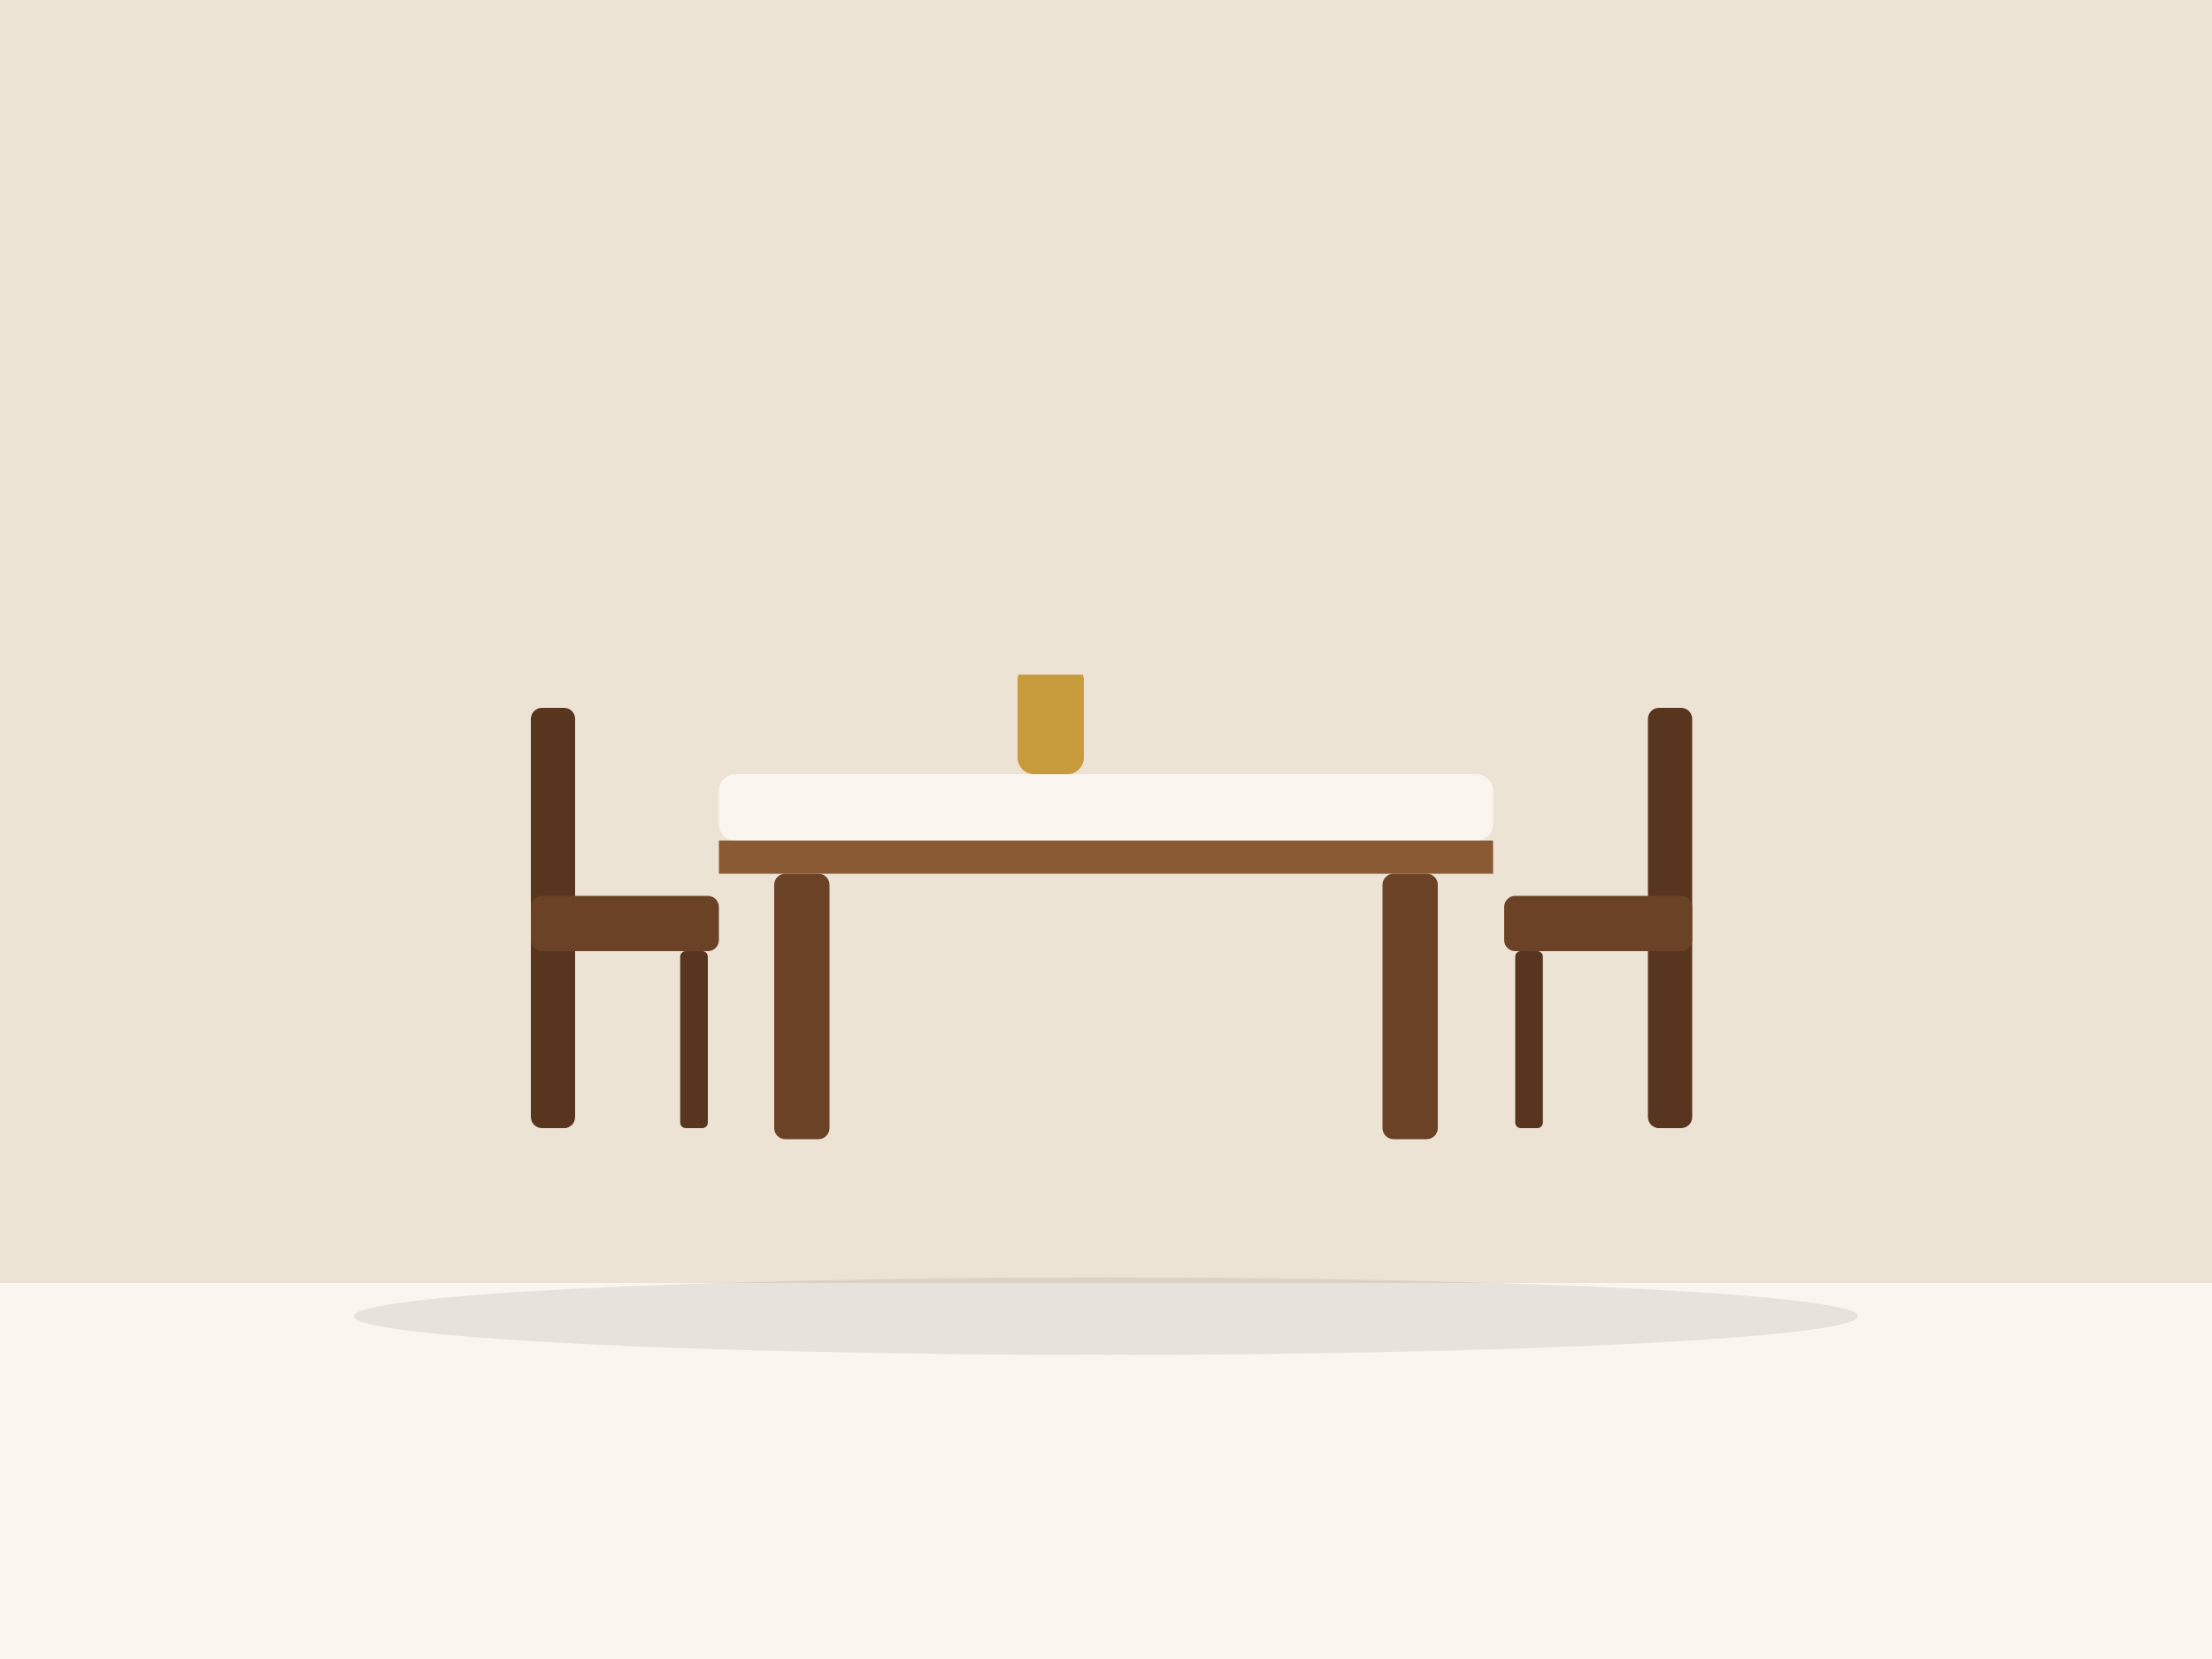
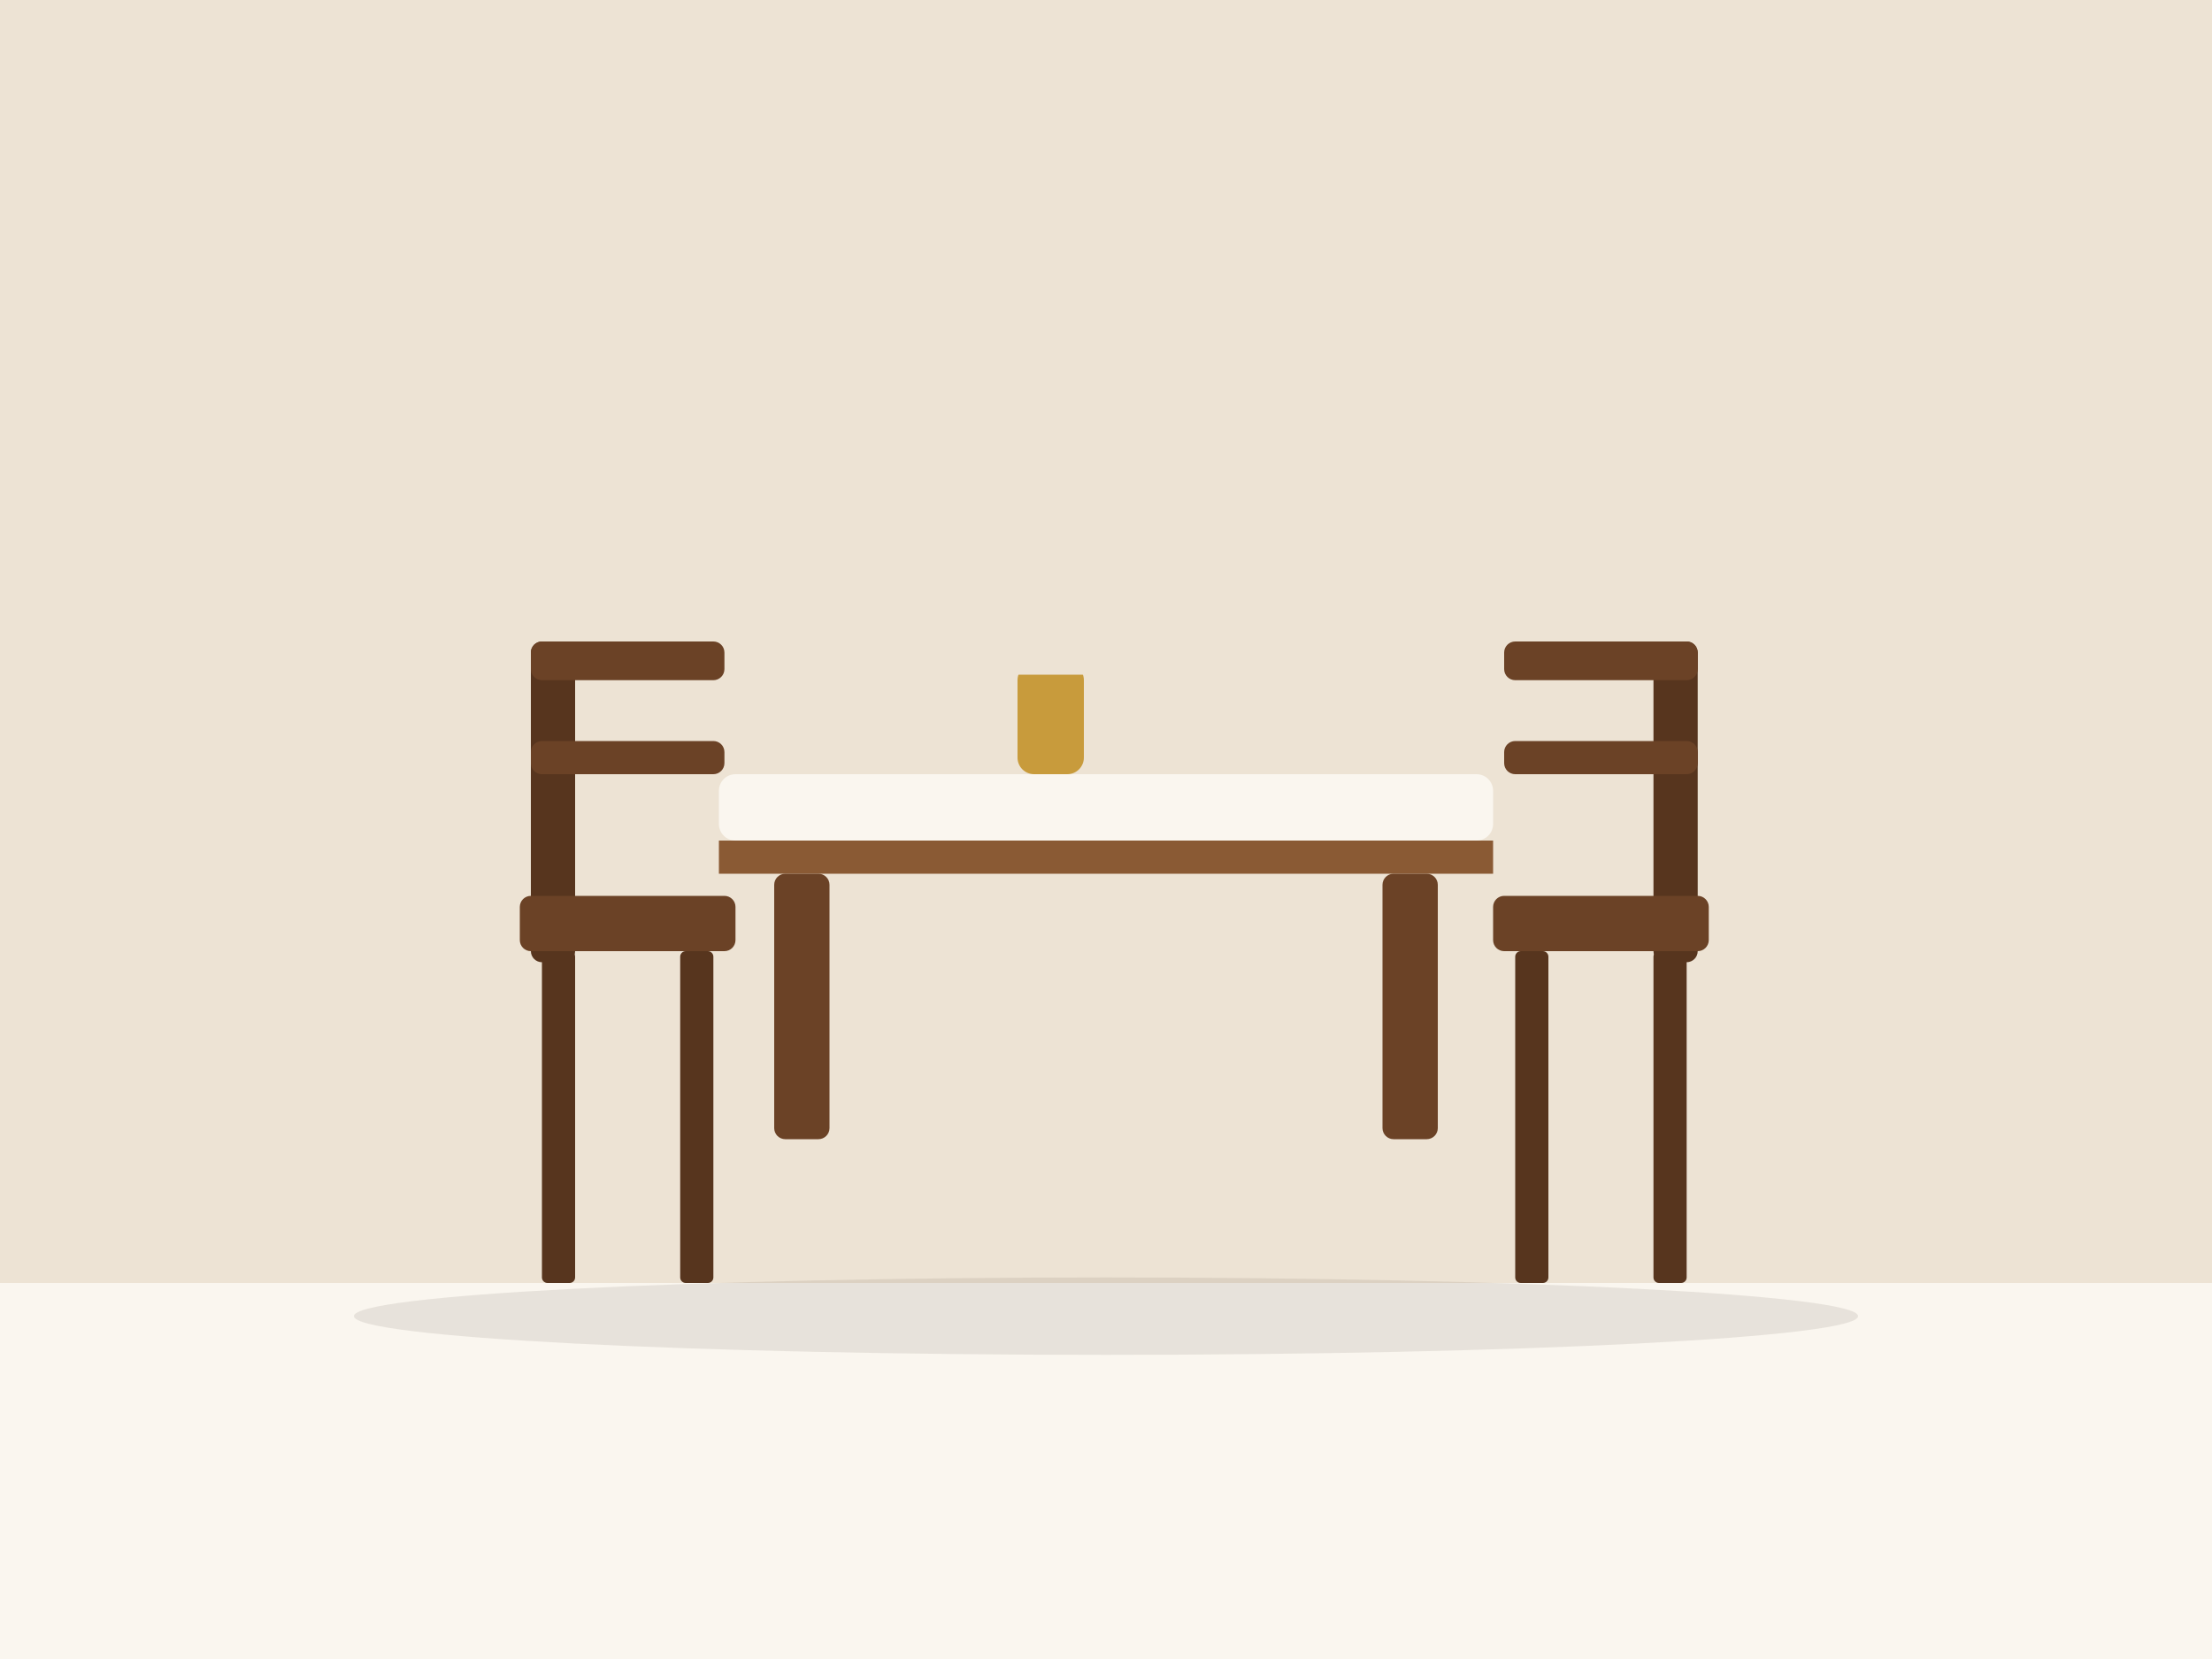
<svg xmlns="http://www.w3.org/2000/svg" width="800" height="600" viewBox="0 0 400 300" role="img" aria-label="6-seater dining set">
  <rect width="400" height="300" fill="#EDE3D4" />
  <rect x="0" y="232" width="400" height="68" rx="0" fill="#FAF6EF" />
  <ellipse cx="200" cy="238" rx="136" ry="7" fill="#3E2A1E" opacity="0.10" />
-   <g transform="translate(0,0)">
-     <rect x="96" y="128" width="8" height="76" rx="2" fill="#57351E" />
-     <rect x="96" y="162" width="34" height="10" rx="2" fill="#6B4226" />
-     <rect x="98" y="172" width="5" height="32" rx="1" fill="#57351E" />
-     <rect x="123" y="172" width="5" height="32" rx="1" fill="#57351E" />
-     <rect x="298" y="128" width="8" height="76" rx="2" fill="#57351E" />
-     <rect x="272" y="162" width="34" height="10" rx="2" fill="#6B4226" />
-     <rect x="274" y="172" width="5" height="32" rx="1" fill="#57351E" />
-     <rect x="299" y="172" width="5" height="32" rx="1" fill="#57351E" />
-     <rect x="130" y="140" width="140" height="12" rx="3" fill="#FAF6EF" />
-     <rect x="130" y="152" width="140" height="6" rx="0" fill="#8A5A34" />
-     <rect x="140" y="158" width="10" height="48" rx="2" fill="#6B4226" />
-     <rect x="250" y="158" width="10" height="48" rx="2" fill="#6B4226" />
-     <rect x="184" y="120" width="12" height="20" rx="3" fill="#C89B3C" />
-     <rect x="178" y="116" width="24" height="6" rx="3" fill="#EDE3D4" />
-   </g>
+   <rect x="96" y="116" width="8" height="58" rx="2" fill="#57351E" />
+   <rect x="96" y="116" width="35" height="7" rx="2" fill="#6B4226" />
+   <rect x="96" y="134" width="35" height="6" rx="2" fill="#6B4226" />
+   <rect x="94" y="162" width="39" height="10" rx="2" fill="#6B4226" />
+   <rect x="98" y="172" width="6" height="60" rx="1" fill="#57351E" />
+   <rect x="123" y="172" width="6" height="60" rx="1" fill="#57351E" />
+   <rect x="299" y="116" width="8" height="58" rx="2" fill="#57351E" />
+   <rect x="272" y="116" width="35" height="7" rx="2" fill="#6B4226" />
+   <rect x="272" y="134" width="35" height="6" rx="2" fill="#6B4226" />
+   <rect x="270" y="162" width="39" height="10" rx="2" fill="#6B4226" />
+   <rect x="274" y="172" width="6" height="60" rx="1" fill="#57351E" />
+   <rect x="299" y="172" width="6" height="60" rx="1" fill="#57351E" />
+   <rect x="130" y="140" width="140" height="12" rx="3" fill="#FAF6EF" />
+   <rect x="130" y="152" width="140" height="6" rx="0" fill="#8A5A34" />
+   <rect x="140" y="158" width="10" height="48" rx="2" fill="#6B4226" />
+   <rect x="250" y="158" width="10" height="48" rx="2" fill="#6B4226" />
+   <rect x="184" y="120" width="12" height="20" rx="3" fill="#C89B3C" />
+   <rect x="178" y="116" width="24" height="6" rx="3" fill="#EDE3D4" />
</svg>
